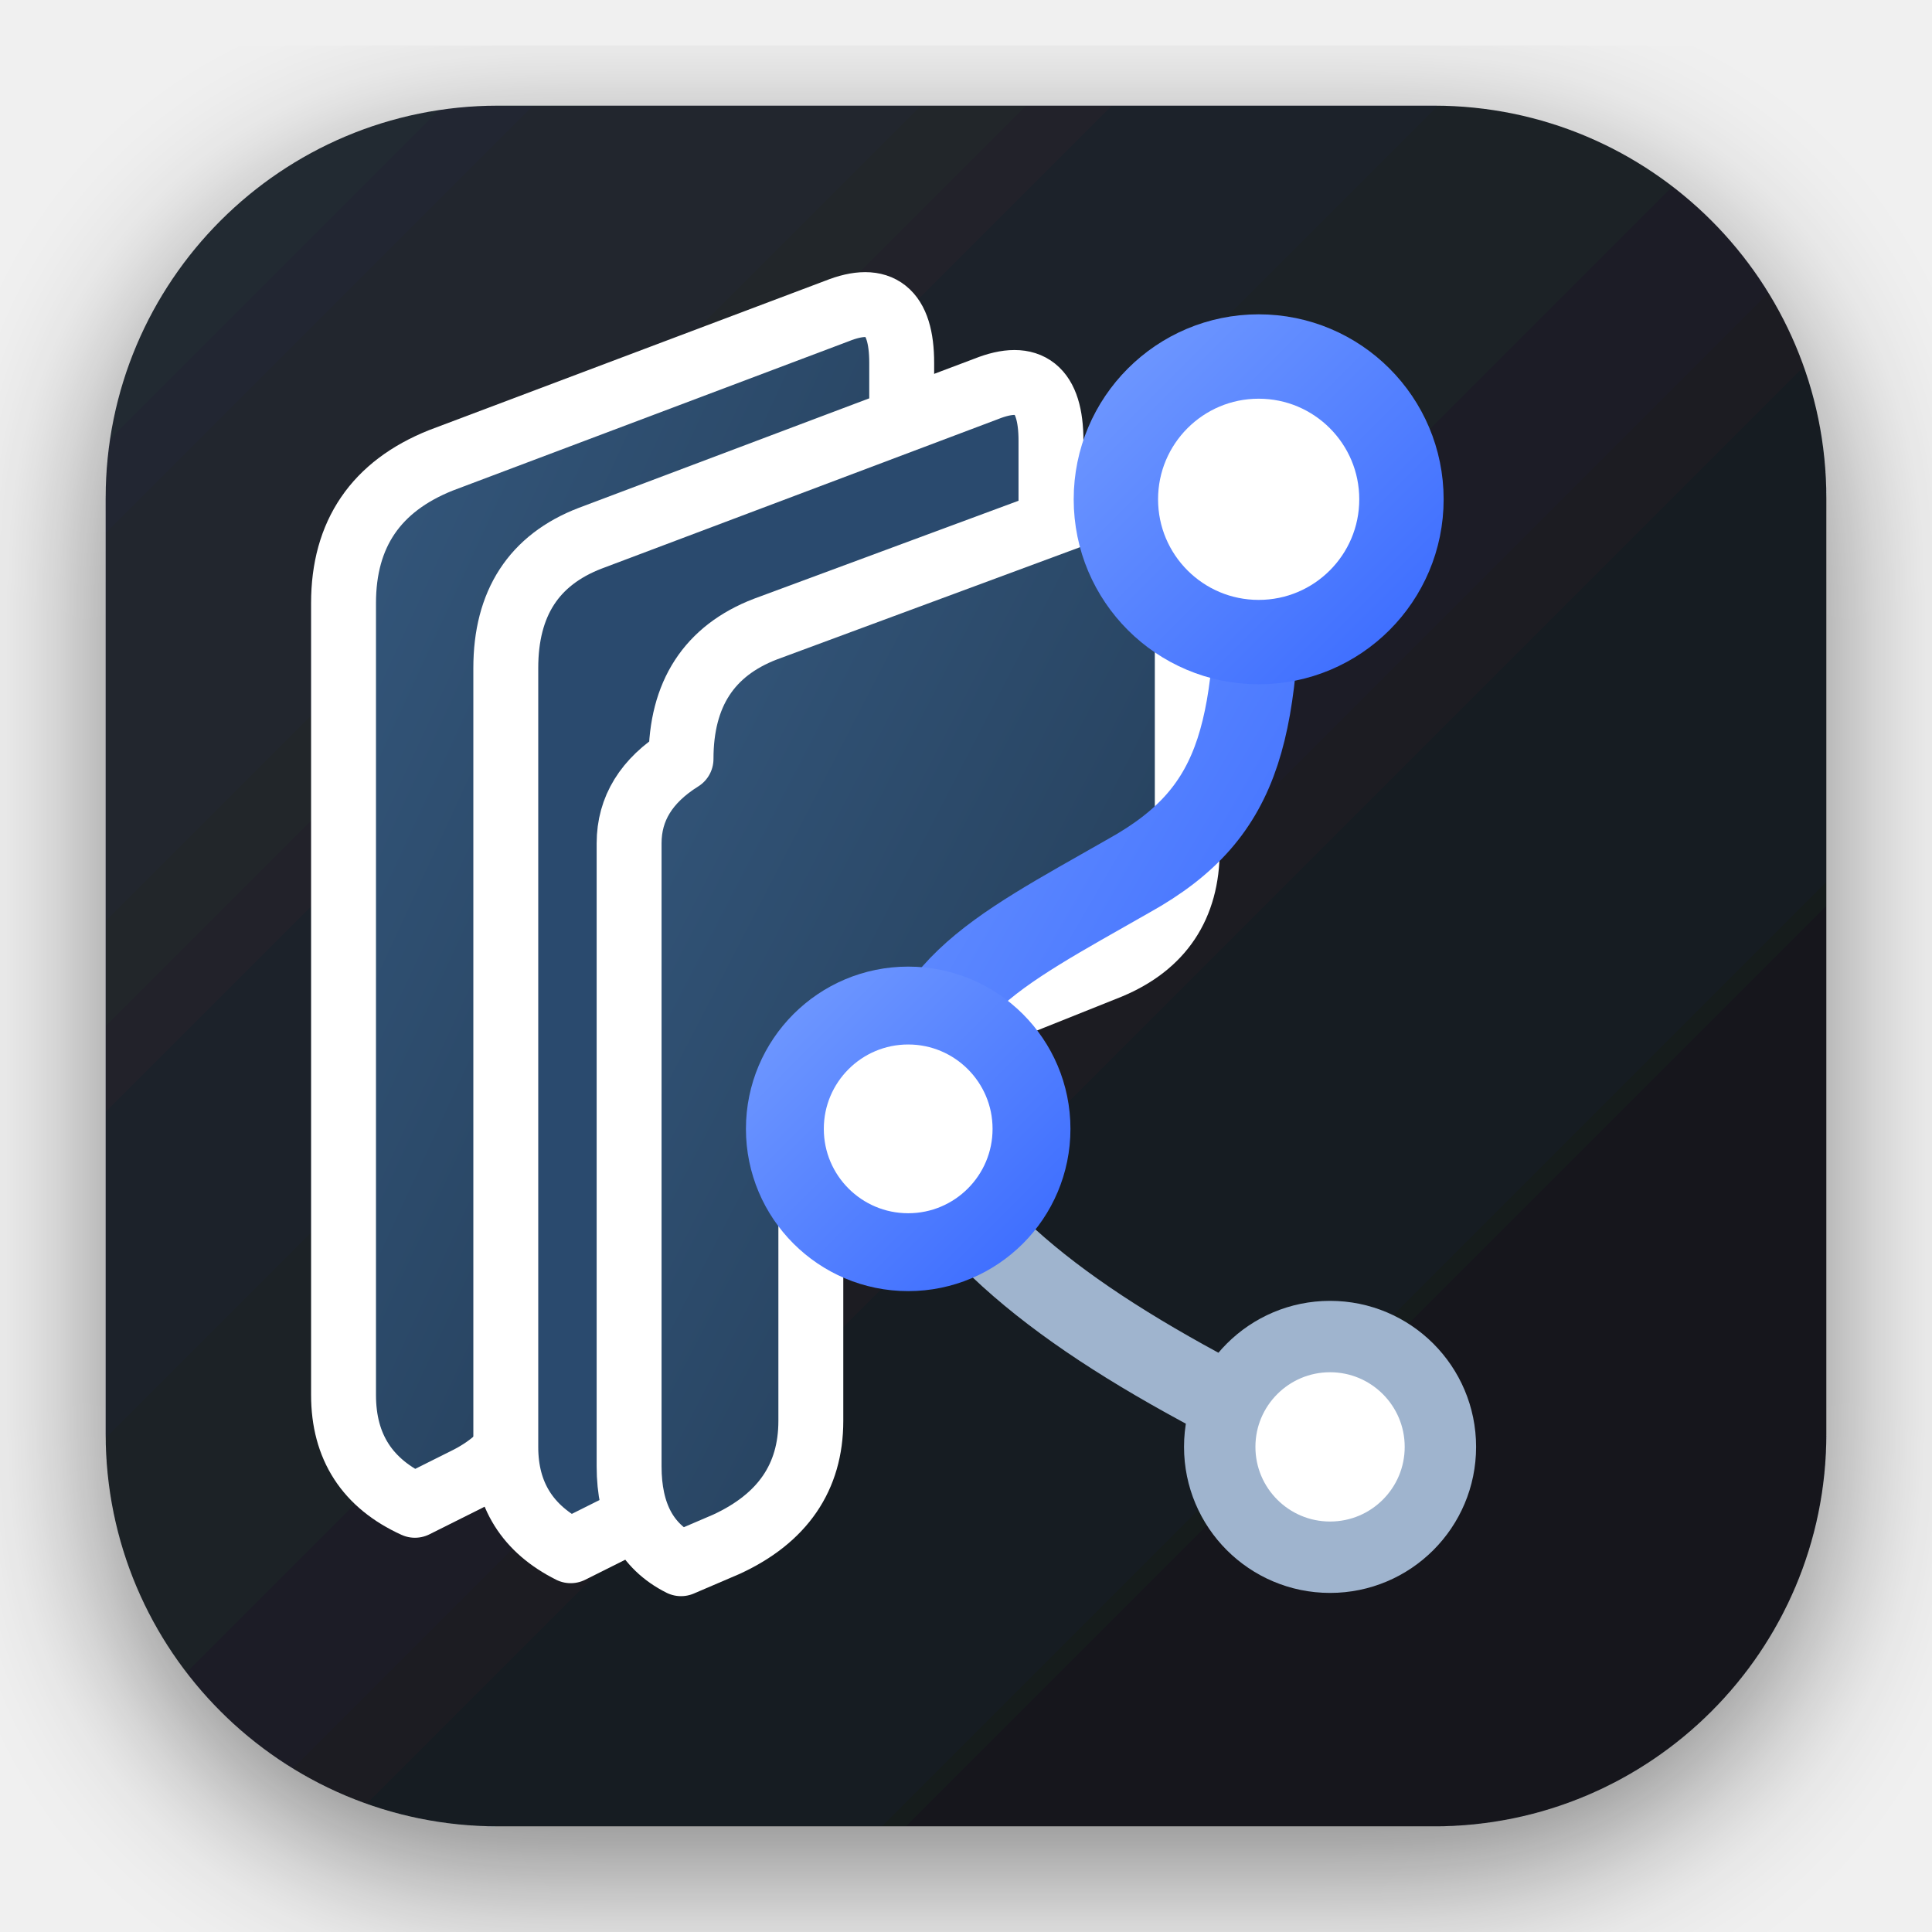
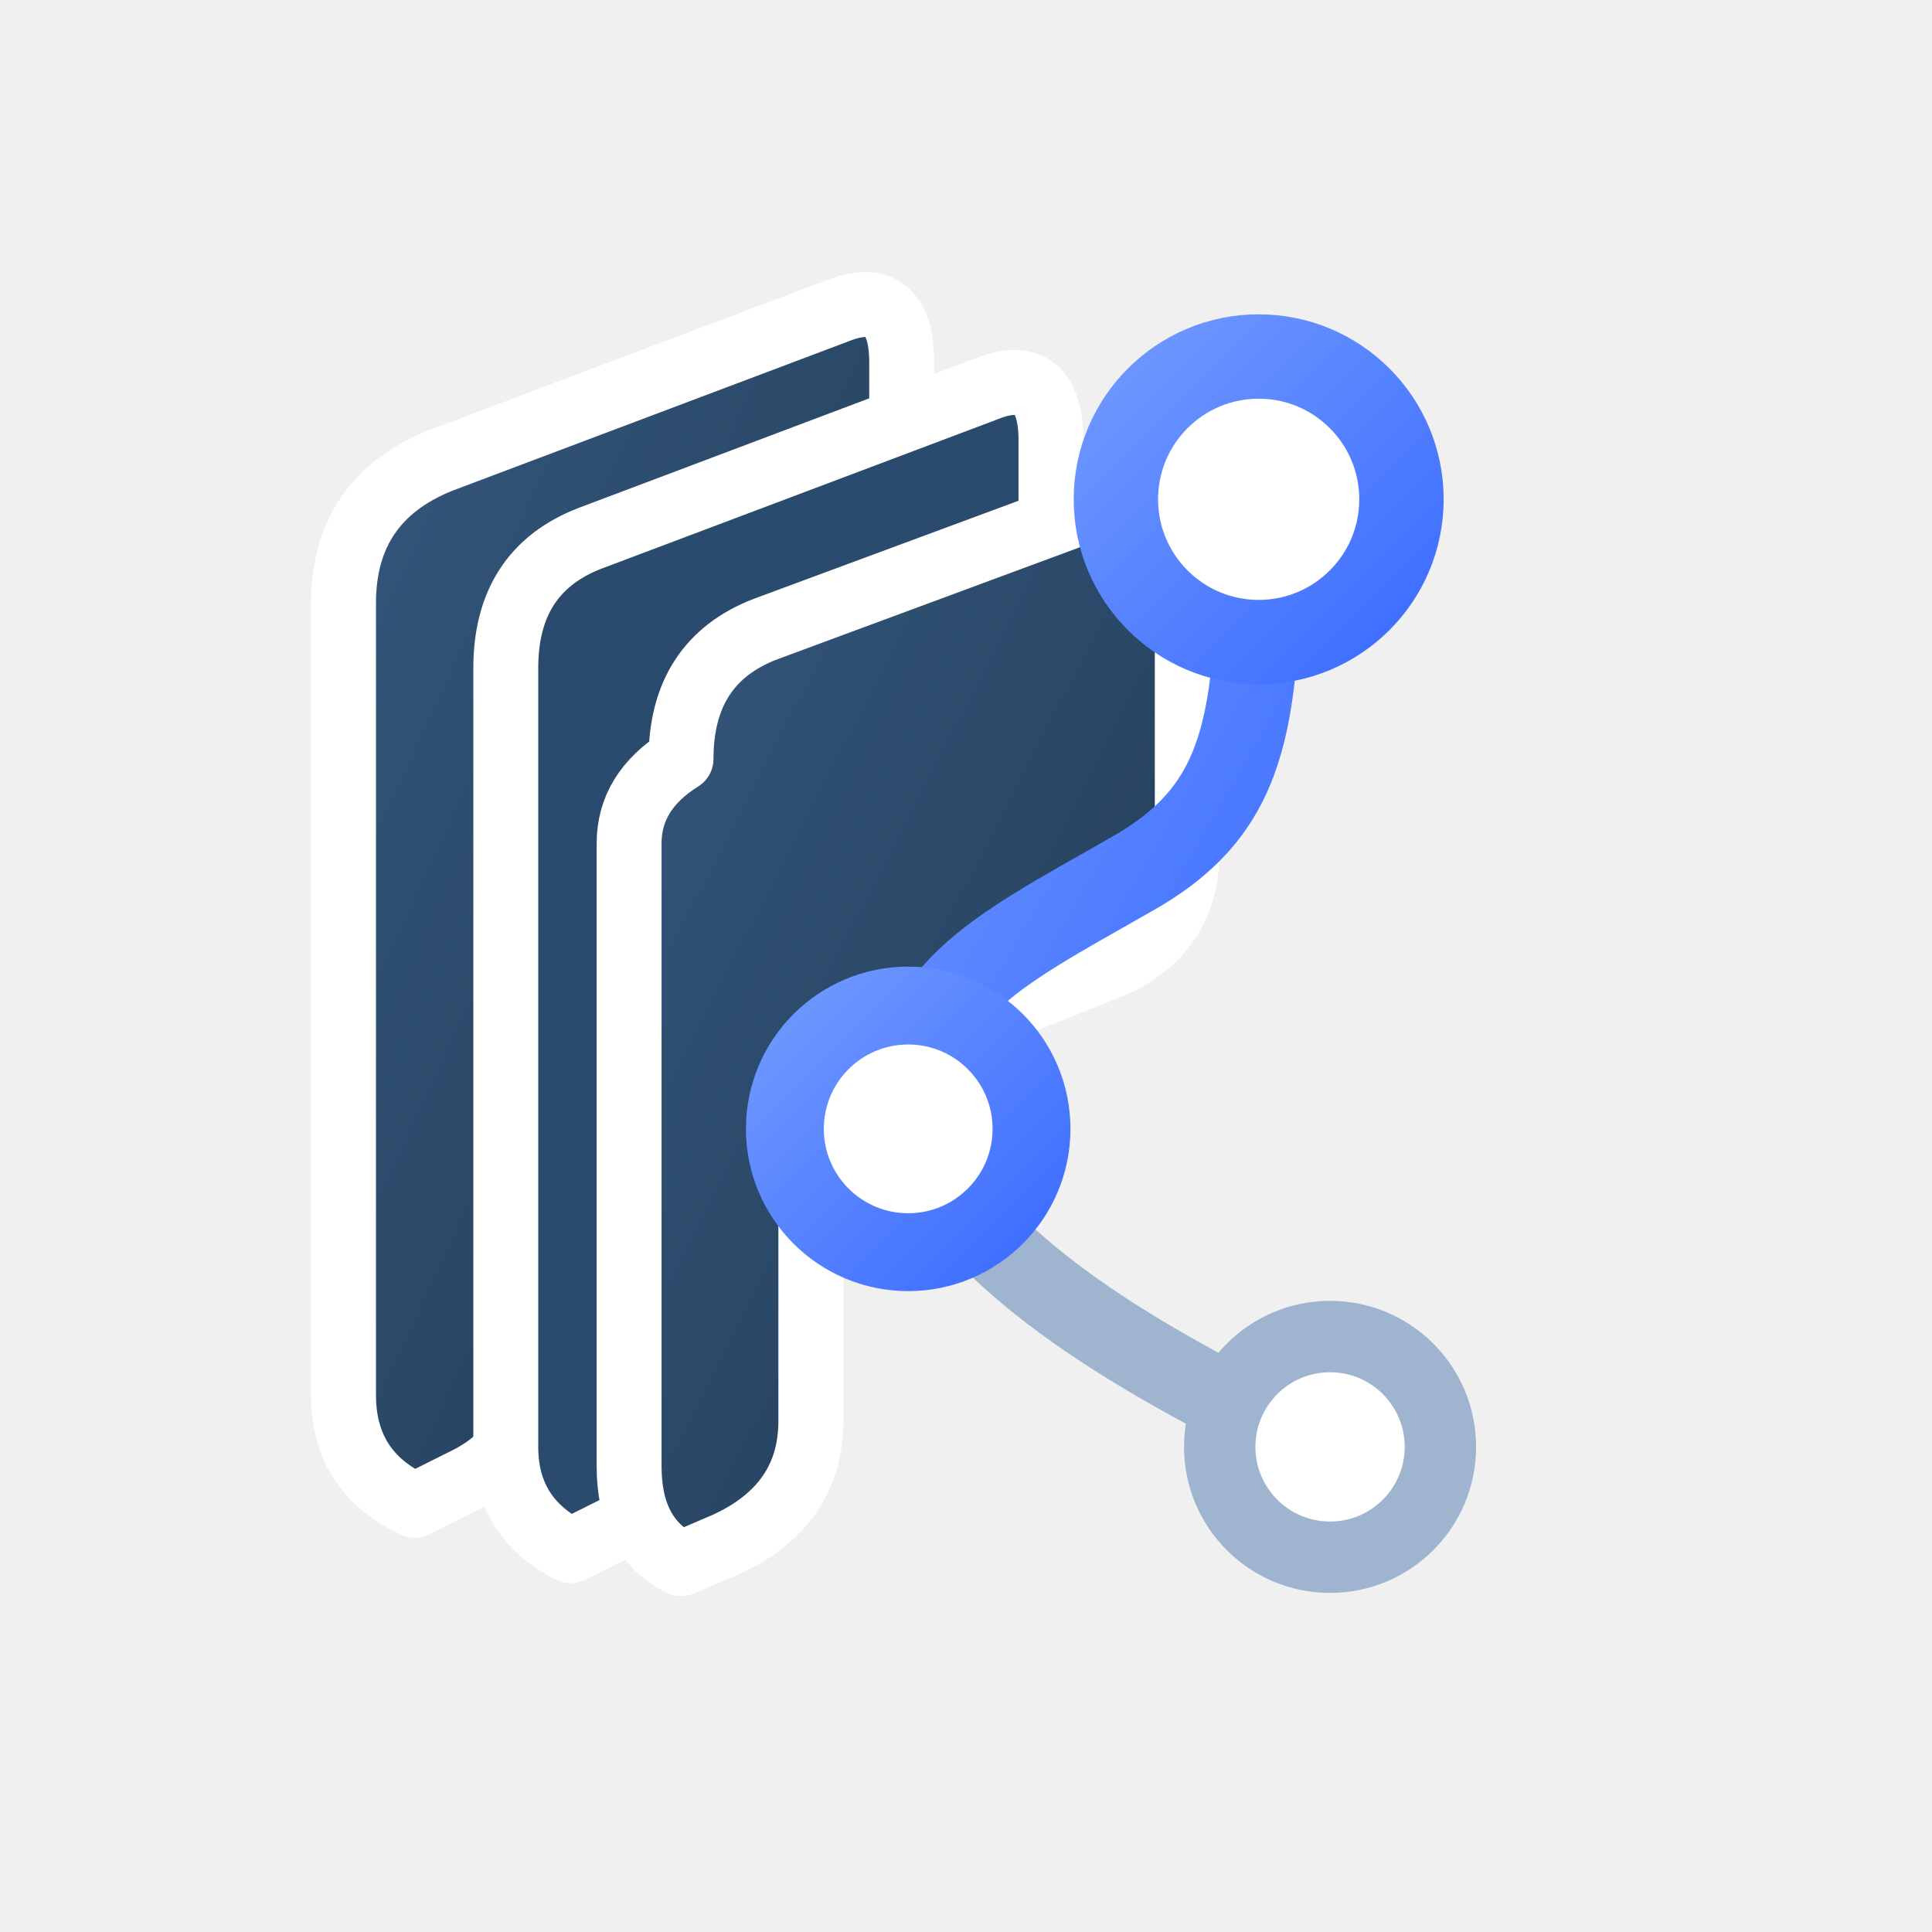
<svg xmlns="http://www.w3.org/2000/svg" viewBox="0 0 256 256" role="img" aria-label="Refyard app icon (dark)">
-   <defs>
-     <linearGradient id="bg" x1="0" y1="0" x2="1" y2="1">
-       <stop offset="0" stop-color="#262B33" />
-       <stop offset="1" stop-color="#101318" />
-     </linearGradient>
-     <filter id="shadow" x="-20%" y="-20%" width="140%" height="140%">
-       <feDropShadow dx="0" dy="6" stdDeviation="10" flood-color="#000000" flood-opacity=".45" />
-     </filter>
-   </defs>
-   <rect x="14" y="14" width="228" height="228" rx="52" fill="url(#bg)" filter="url(#shadow)" />
  <g transform="translate(18 18) scale(.86)">
    <defs>
      <linearGradient id="navyGrad" x1="0" y1="0" x2="1" y2="1">
        <stop offset="0" stop-color="#35597F" />
        <stop offset="1" stop-color="#20374F" />
      </linearGradient>
      <linearGradient id="blueGrad" x1="0" y1="0" x2="1" y2="1">
        <stop offset="0" stop-color="#6E97FF" />
        <stop offset="1" stop-color="#3E6EFF" />
      </linearGradient>
    </defs>
    <path d="M32 72            Q32 56 47 50            L108 27            Q118 23 118 35            L118 57            L72 74            Q61 78 61 90            L61 191            Q61 202 51 207            L43 211            Q32 206 32 194 Z" fill="url(#navyGrad)" stroke="#FFFFFF" stroke-width="10" stroke-linejoin="round" />
    <path d="M57 82            Q57 67 70 62            L131 39            Q141 35 141 47            L141 70            L96 87            Q85 91 85 103            L85 198            Q85 209 75 214            L67 218            Q57 213 57 202 Z" fill="#2A4A6E" stroke="#FFFFFF" stroke-width="10" stroke-linejoin="round" />
    <path d="M84 96            Q84 81 97 76            L151 56            Q162 52 162 64            L162 110            Q162 123 150 128            L115 142            Q104 147 104 159            L104 198            Q104 211 91 217            L84 220            Q76 216 76 205            L76 109            Q76 101 84 96 Z" fill="url(#navyGrad)" stroke="#FFFFFF" stroke-width="10" stroke-linejoin="round" />
    <path d="M173 60            C173 91 171 104 153 114            C132 126 119 132 119 153" fill="none" stroke="url(#blueGrad)" stroke-width="13" stroke-linecap="round" stroke-linejoin="round" />
    <path d="M119 153 C128 171 146 184 174 198" fill="none" stroke="#9FB4CE" stroke-width="12" stroke-linecap="round" stroke-linejoin="round" />
    <circle cx="173" cy="56" r="22" fill="#FFFFFF" stroke="url(#blueGrad)" stroke-width="13" />
    <circle cx="119" cy="153" r="19" fill="#FFFFFF" stroke="url(#blueGrad)" stroke-width="12" />
    <circle cx="184" cy="202" r="17" fill="#FFFFFF" stroke="#9FB4CE" stroke-width="11" />
  </g>
</svg>
